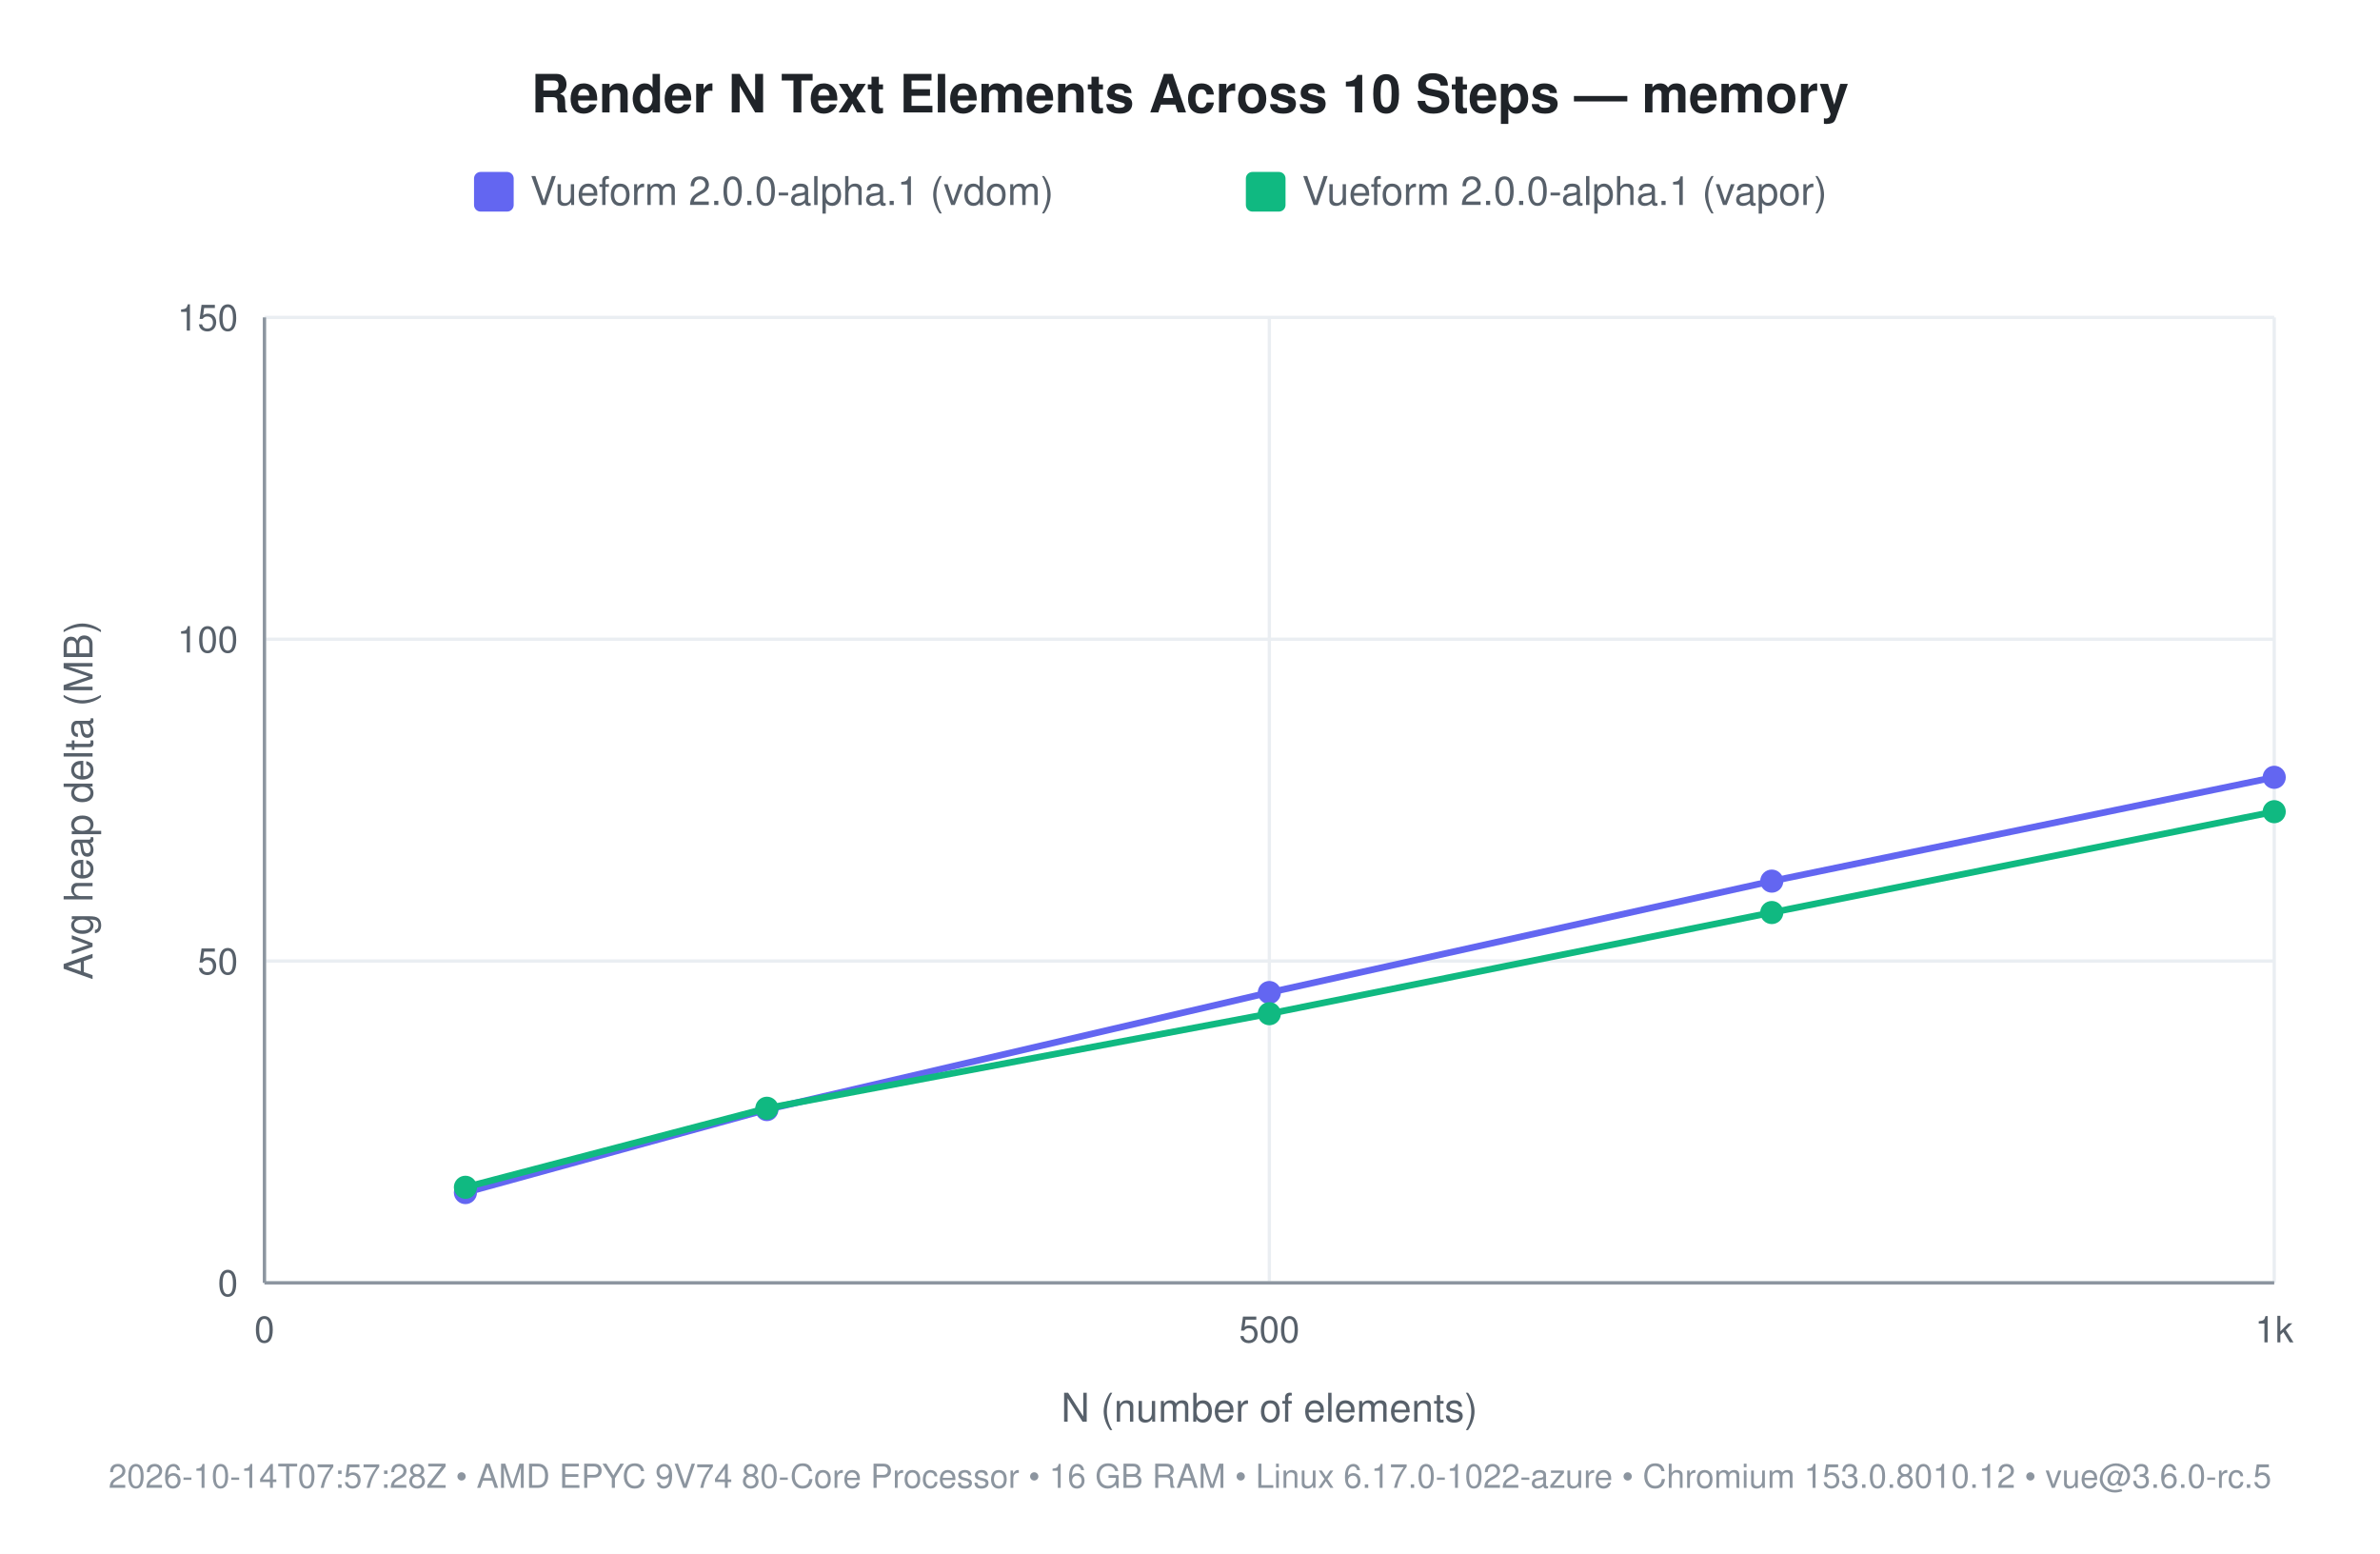
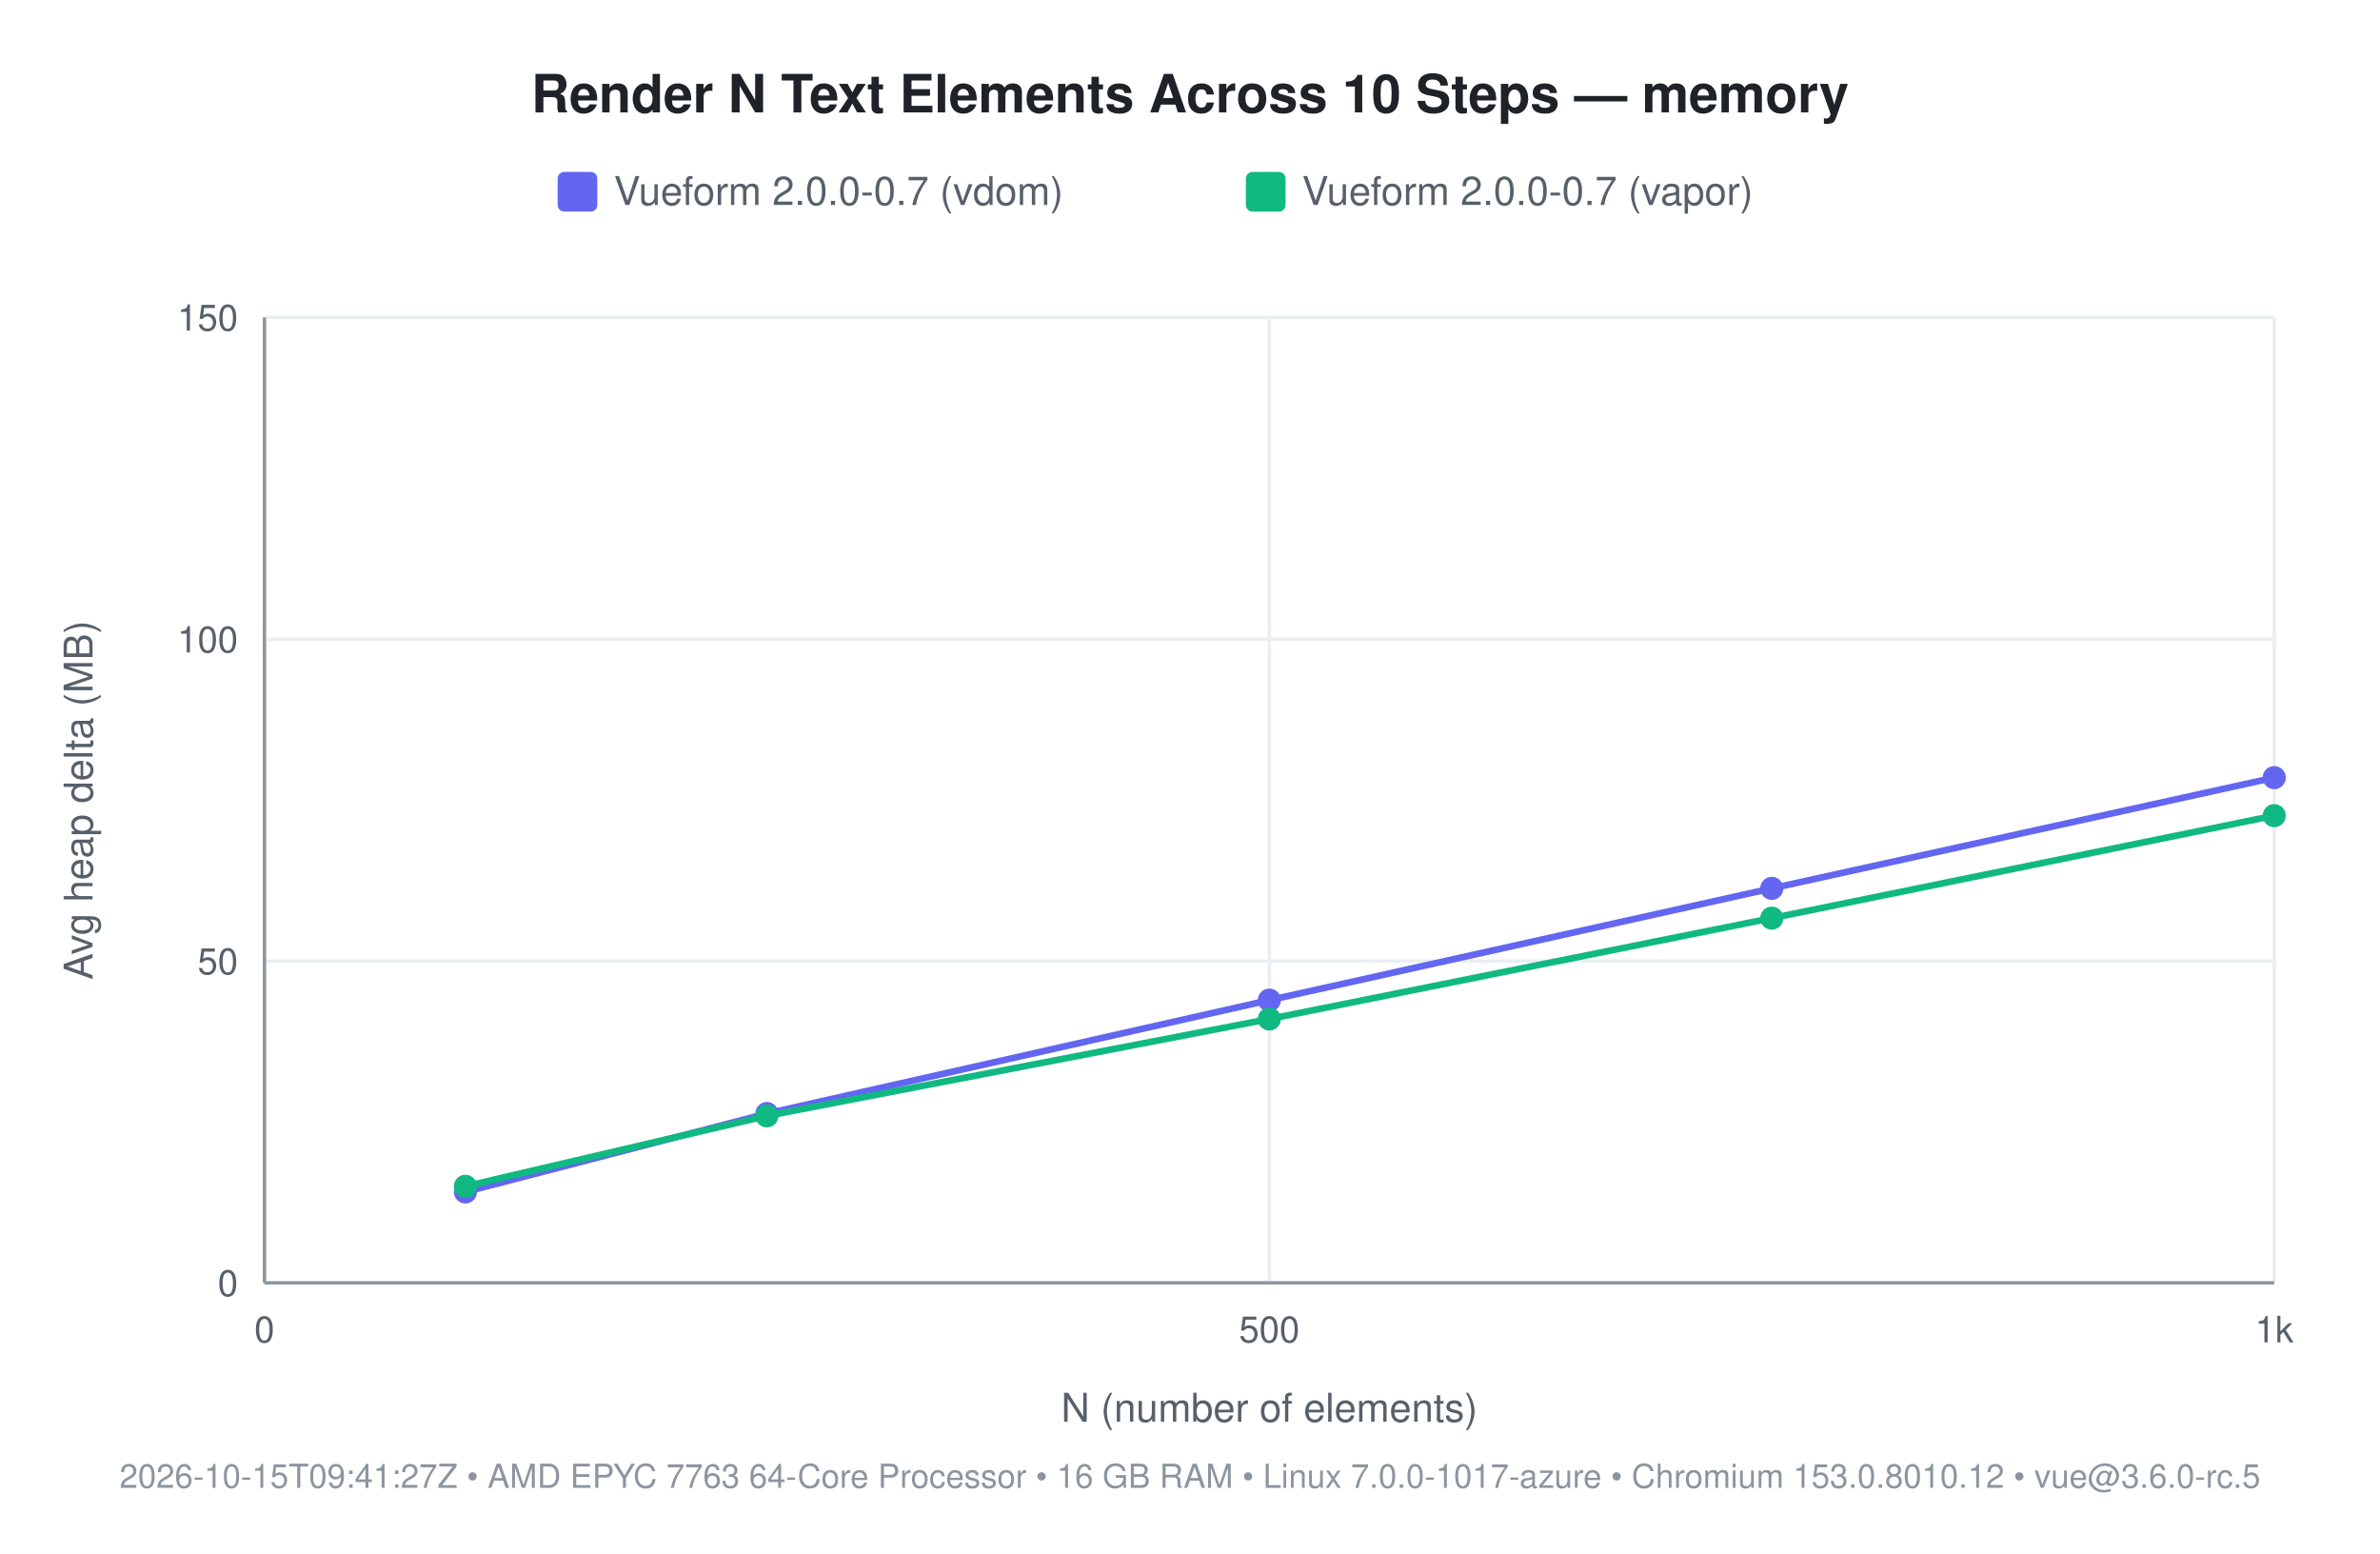
<svg xmlns="http://www.w3.org/2000/svg" width="720" height="470" viewBox="0 0 720 470" font-family="-apple-system, 'Segoe UI', Helvetica, Arial, sans-serif">
  <rect width="720" height="470" fill="#ffffff" />
  <text x="360" y="34" font-size="16" font-weight="600" fill="#1f2328" text-anchor="middle">Render N Text Elements Across 10 Steps — memory</text>
-   <rect x="143.4" y="52" width="12" height="12" rx="2" fill="#6366f1" />
-   <text x="160.4" y="62" font-size="12" fill="#57606a">Vueform 2.0.0-alpha.1 (vdom)</text>
+   <rect x="168.7" y="52" width="12" height="12" rx="2" fill="#6366f1" />
+   <text x="185.7" y="62" font-size="12" fill="#57606a">Vueform 2.0.0-0.7 (vdom)</text>
  <rect x="376.9" y="52" width="12" height="12" rx="2" fill="#10b981" />
-   <text x="393.9" y="62" font-size="12" fill="#57606a">Vueform 2.0.0-alpha.1 (vapor)</text>
+   <text x="393.9" y="62" font-size="12" fill="#57606a">Vueform 2.0.0-0.7 (vapor)</text>
  <line x1="80" y1="388" x2="688" y2="388" stroke="#eaeef2" stroke-width="1" />
  <text x="72" y="392" font-size="11" fill="#57606a" text-anchor="end">0</text>
  <line x1="80" y1="290.667" x2="688" y2="290.667" stroke="#eaeef2" stroke-width="1" />
  <text x="72" y="294.667" font-size="11" fill="#57606a" text-anchor="end">50</text>
  <line x1="80" y1="193.333" x2="688" y2="193.333" stroke="#eaeef2" stroke-width="1" />
  <text x="72" y="197.333" font-size="11" fill="#57606a" text-anchor="end">100</text>
  <line x1="80" y1="96" x2="688" y2="96" stroke="#eaeef2" stroke-width="1" />
  <text x="72" y="100" font-size="11" fill="#57606a" text-anchor="end">150</text>
  <line x1="80" y1="96" x2="80" y2="388" stroke="#eaeef2" stroke-width="1" />
  <text x="80" y="406" font-size="11" fill="#57606a" text-anchor="middle">0</text>
  <line x1="384" y1="96" x2="384" y2="388" stroke="#eaeef2" stroke-width="1" />
  <text x="384" y="406" font-size="11" fill="#57606a" text-anchor="middle">500</text>
  <line x1="688" y1="96" x2="688" y2="388" stroke="#eaeef2" stroke-width="1" />
  <text x="688" y="406" font-size="11" fill="#57606a" text-anchor="middle">1k</text>
  <line x1="80" y1="388" x2="688" y2="388" stroke="#8c959f" stroke-width="1" />
  <line x1="80" y1="96" x2="80" y2="388" stroke="#8c959f" stroke-width="1" />
  <text x="384" y="430" font-size="12" fill="#57606a" text-anchor="middle">N (number of elements)</text>
  <text x="28" y="242" font-size="12" fill="#57606a" text-anchor="middle" transform="rotate(-90 28 242)">Avg heap delta (MB)</text>
-   <text x="360" y="450" font-size="10" fill="#8c959f" text-anchor="middle">2026-10-14T07:57:28Z • AMD EPYC 9V74 80-Core Processor • 16 GB RAM • Linux 6.17.0-1022-azure • Chromium 153.0.8010.12 • vue@3.6.0-rc.5</text>
-   <polyline points="140.8,360.7 232.0,335.6 384.0,300.2 536.0,266.5 688.0,235.1" fill="none" stroke="#6366f1" stroke-width="2" />
-   <circle cx="140.8" cy="360.7" r="3.5" fill="#6366f1" />
-   <circle cx="232.0" cy="335.6" r="3.5" fill="#6366f1" />
-   <circle cx="384.0" cy="300.2" r="3.5" fill="#6366f1" />
-   <circle cx="536.0" cy="266.5" r="3.5" fill="#6366f1" />
-   <circle cx="688.0" cy="235.1" r="3.5" fill="#6366f1" />
-   <polyline points="140.8,359.1 232.0,335.2 384.0,306.6 536.0,276.0 688.0,245.5" fill="none" stroke="#10b981" stroke-width="2" />
-   <circle cx="140.8" cy="359.1" r="3.5" fill="#10b981" />
-   <circle cx="232.0" cy="335.2" r="3.5" fill="#10b981" />
-   <circle cx="384.0" cy="306.6" r="3.5" fill="#10b981" />
-   <circle cx="536.0" cy="276.0" r="3.5" fill="#10b981" />
-   <circle cx="688.0" cy="245.5" r="3.5" fill="#10b981" />
+   <text x="360" y="450" font-size="10" fill="#8c959f" text-anchor="middle">2026-10-15T09:41:27Z • AMD EPYC 7763 64-Core Processor • 16 GB RAM • Linux 7.0.0-1017-azure • Chromium 153.0.8010.12 • vue@3.6.0-rc.5</text>
+   <polyline points="140.8,360.5 232.0,336.8 384.0,302.5 536.0,268.7 688.0,235.2" fill="none" stroke="#6366f1" stroke-width="2" />
+   <circle cx="140.8" cy="360.5" r="3.5" fill="#6366f1" />
+   <circle cx="232.0" cy="336.8" r="3.5" fill="#6366f1" />
+   <circle cx="384.0" cy="302.5" r="3.5" fill="#6366f1" />
+   <circle cx="536.0" cy="268.7" r="3.5" fill="#6366f1" />
+   <circle cx="688.0" cy="235.2" r="3.5" fill="#6366f1" />
+   <polyline points="140.8,358.8 232.0,337.5 384.0,308.2 536.0,277.7 688.0,246.7" fill="none" stroke="#10b981" stroke-width="2" />
+   <circle cx="140.8" cy="358.8" r="3.5" fill="#10b981" />
+   <circle cx="232.0" cy="337.5" r="3.5" fill="#10b981" />
+   <circle cx="384.0" cy="308.2" r="3.5" fill="#10b981" />
+   <circle cx="536.0" cy="277.7" r="3.5" fill="#10b981" />
+   <circle cx="688.0" cy="246.7" r="3.5" fill="#10b981" />
</svg>
